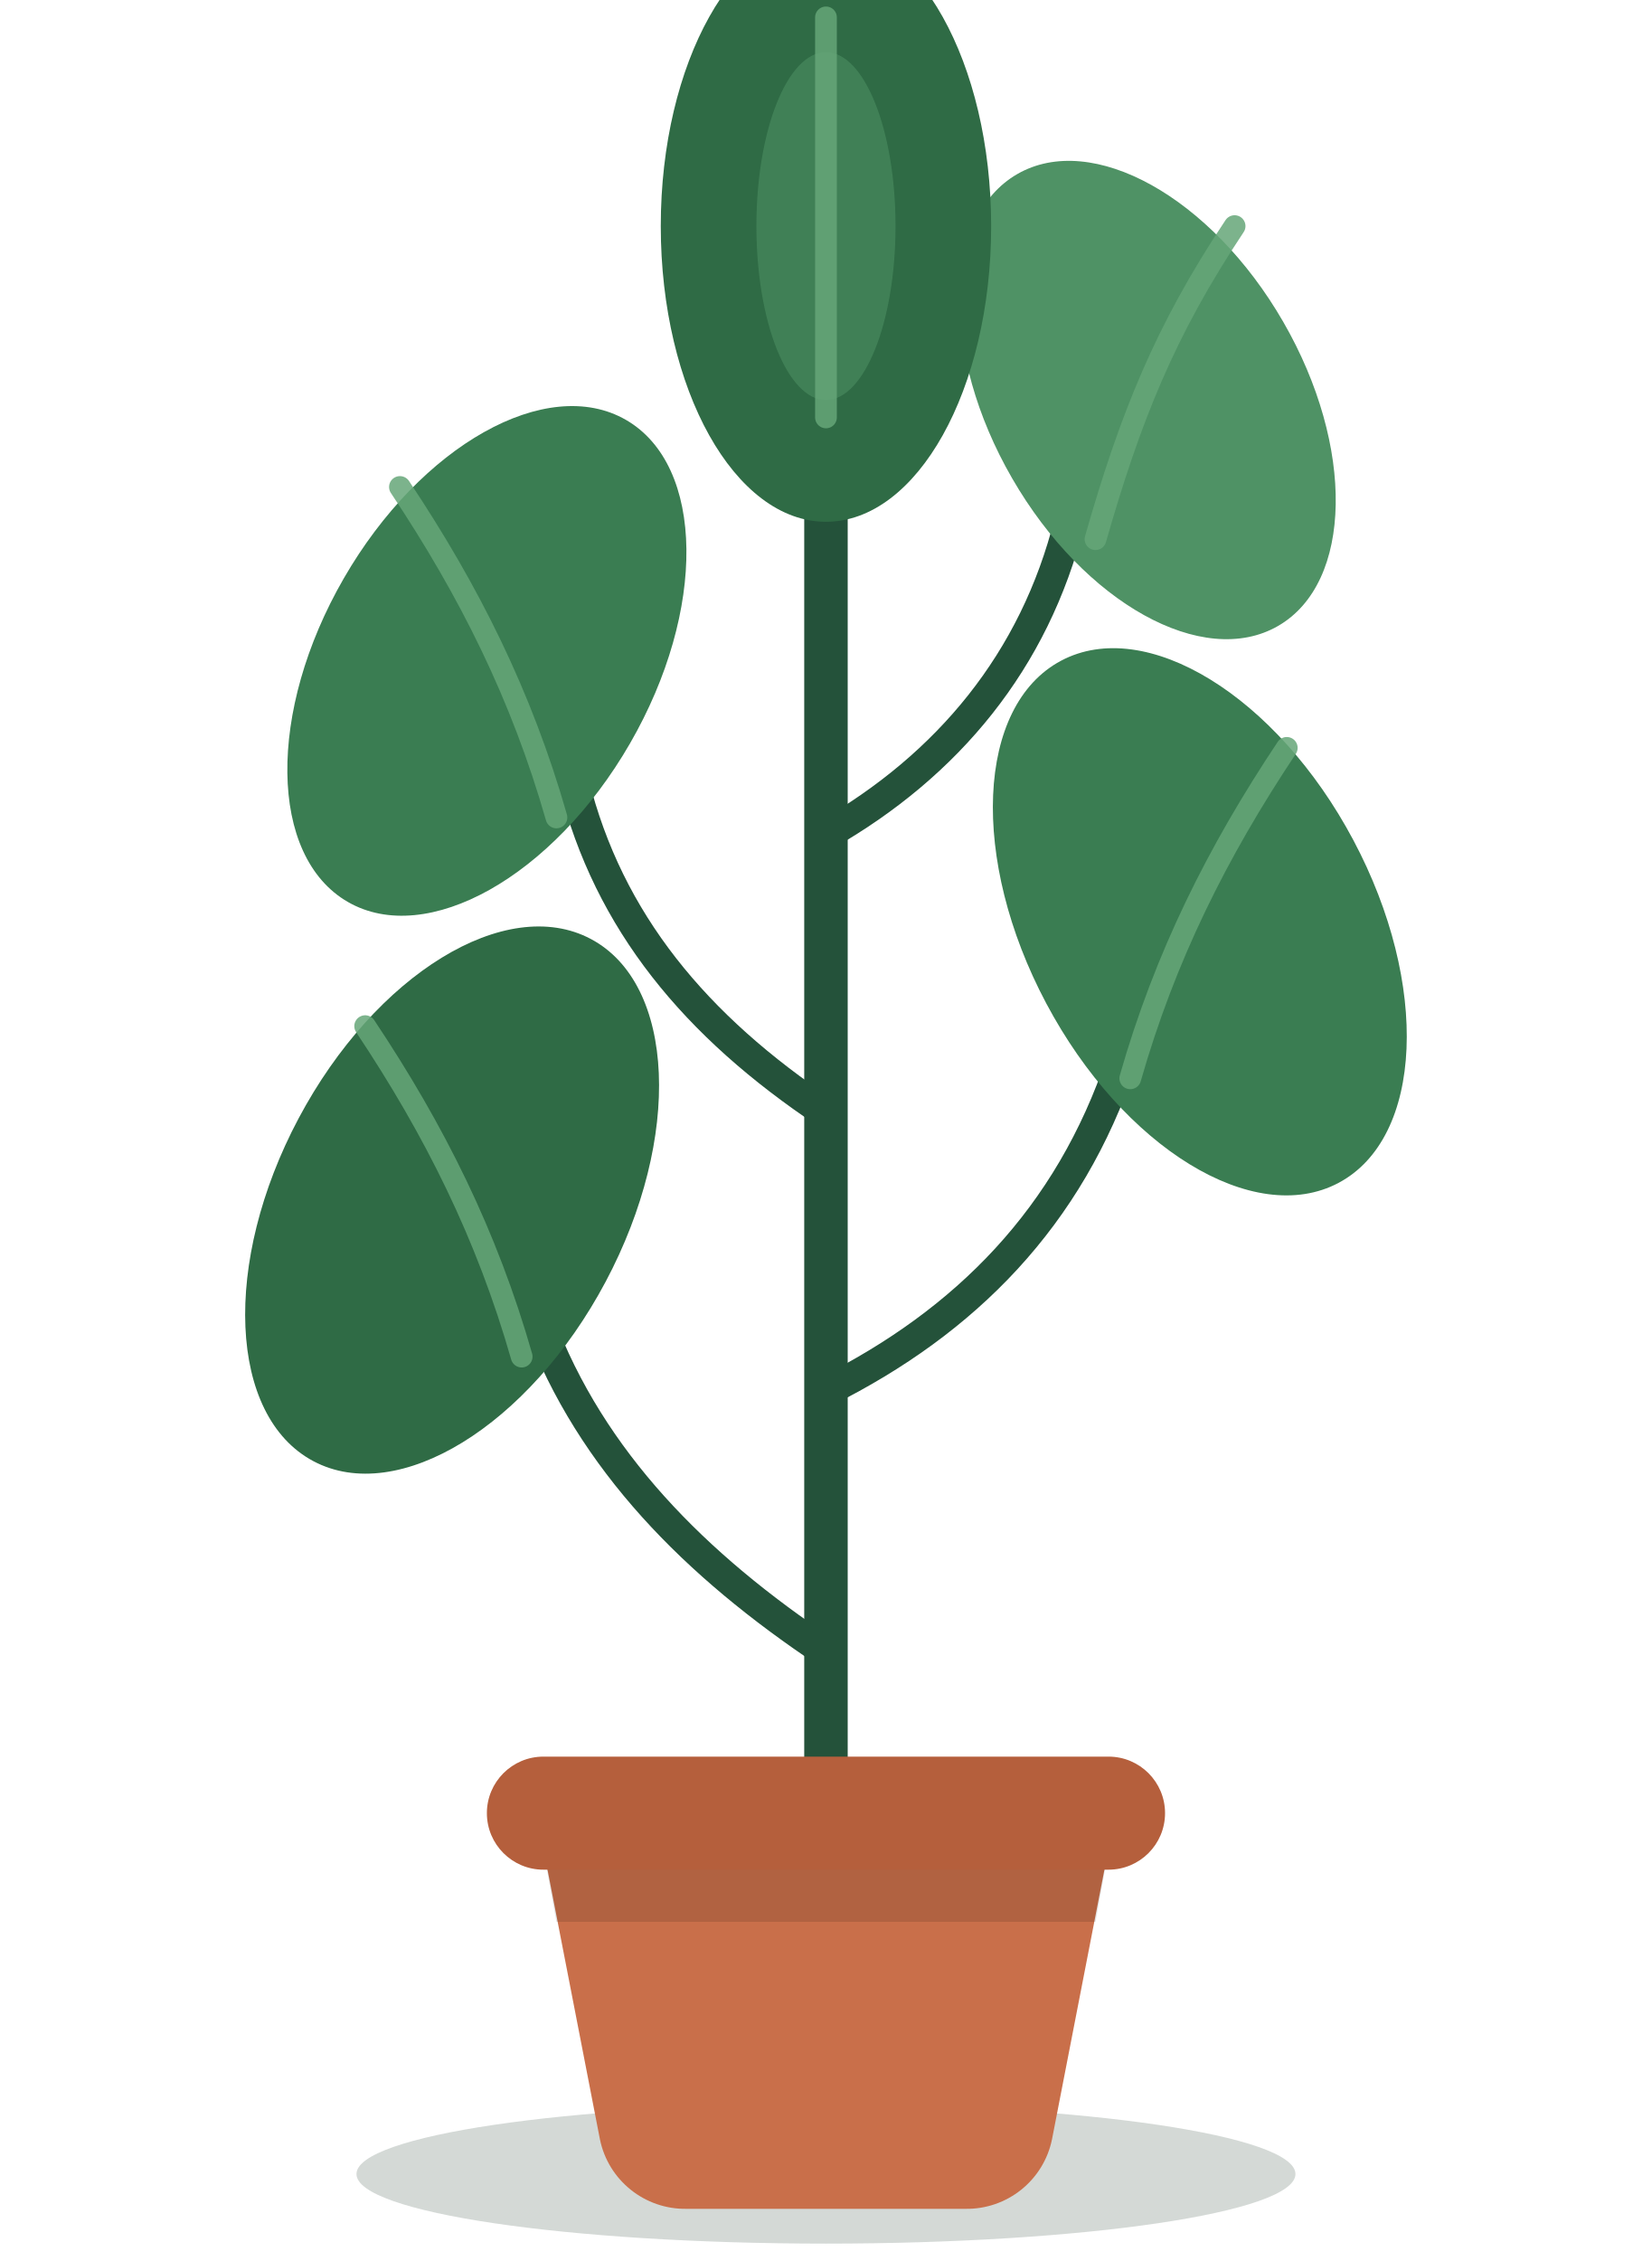
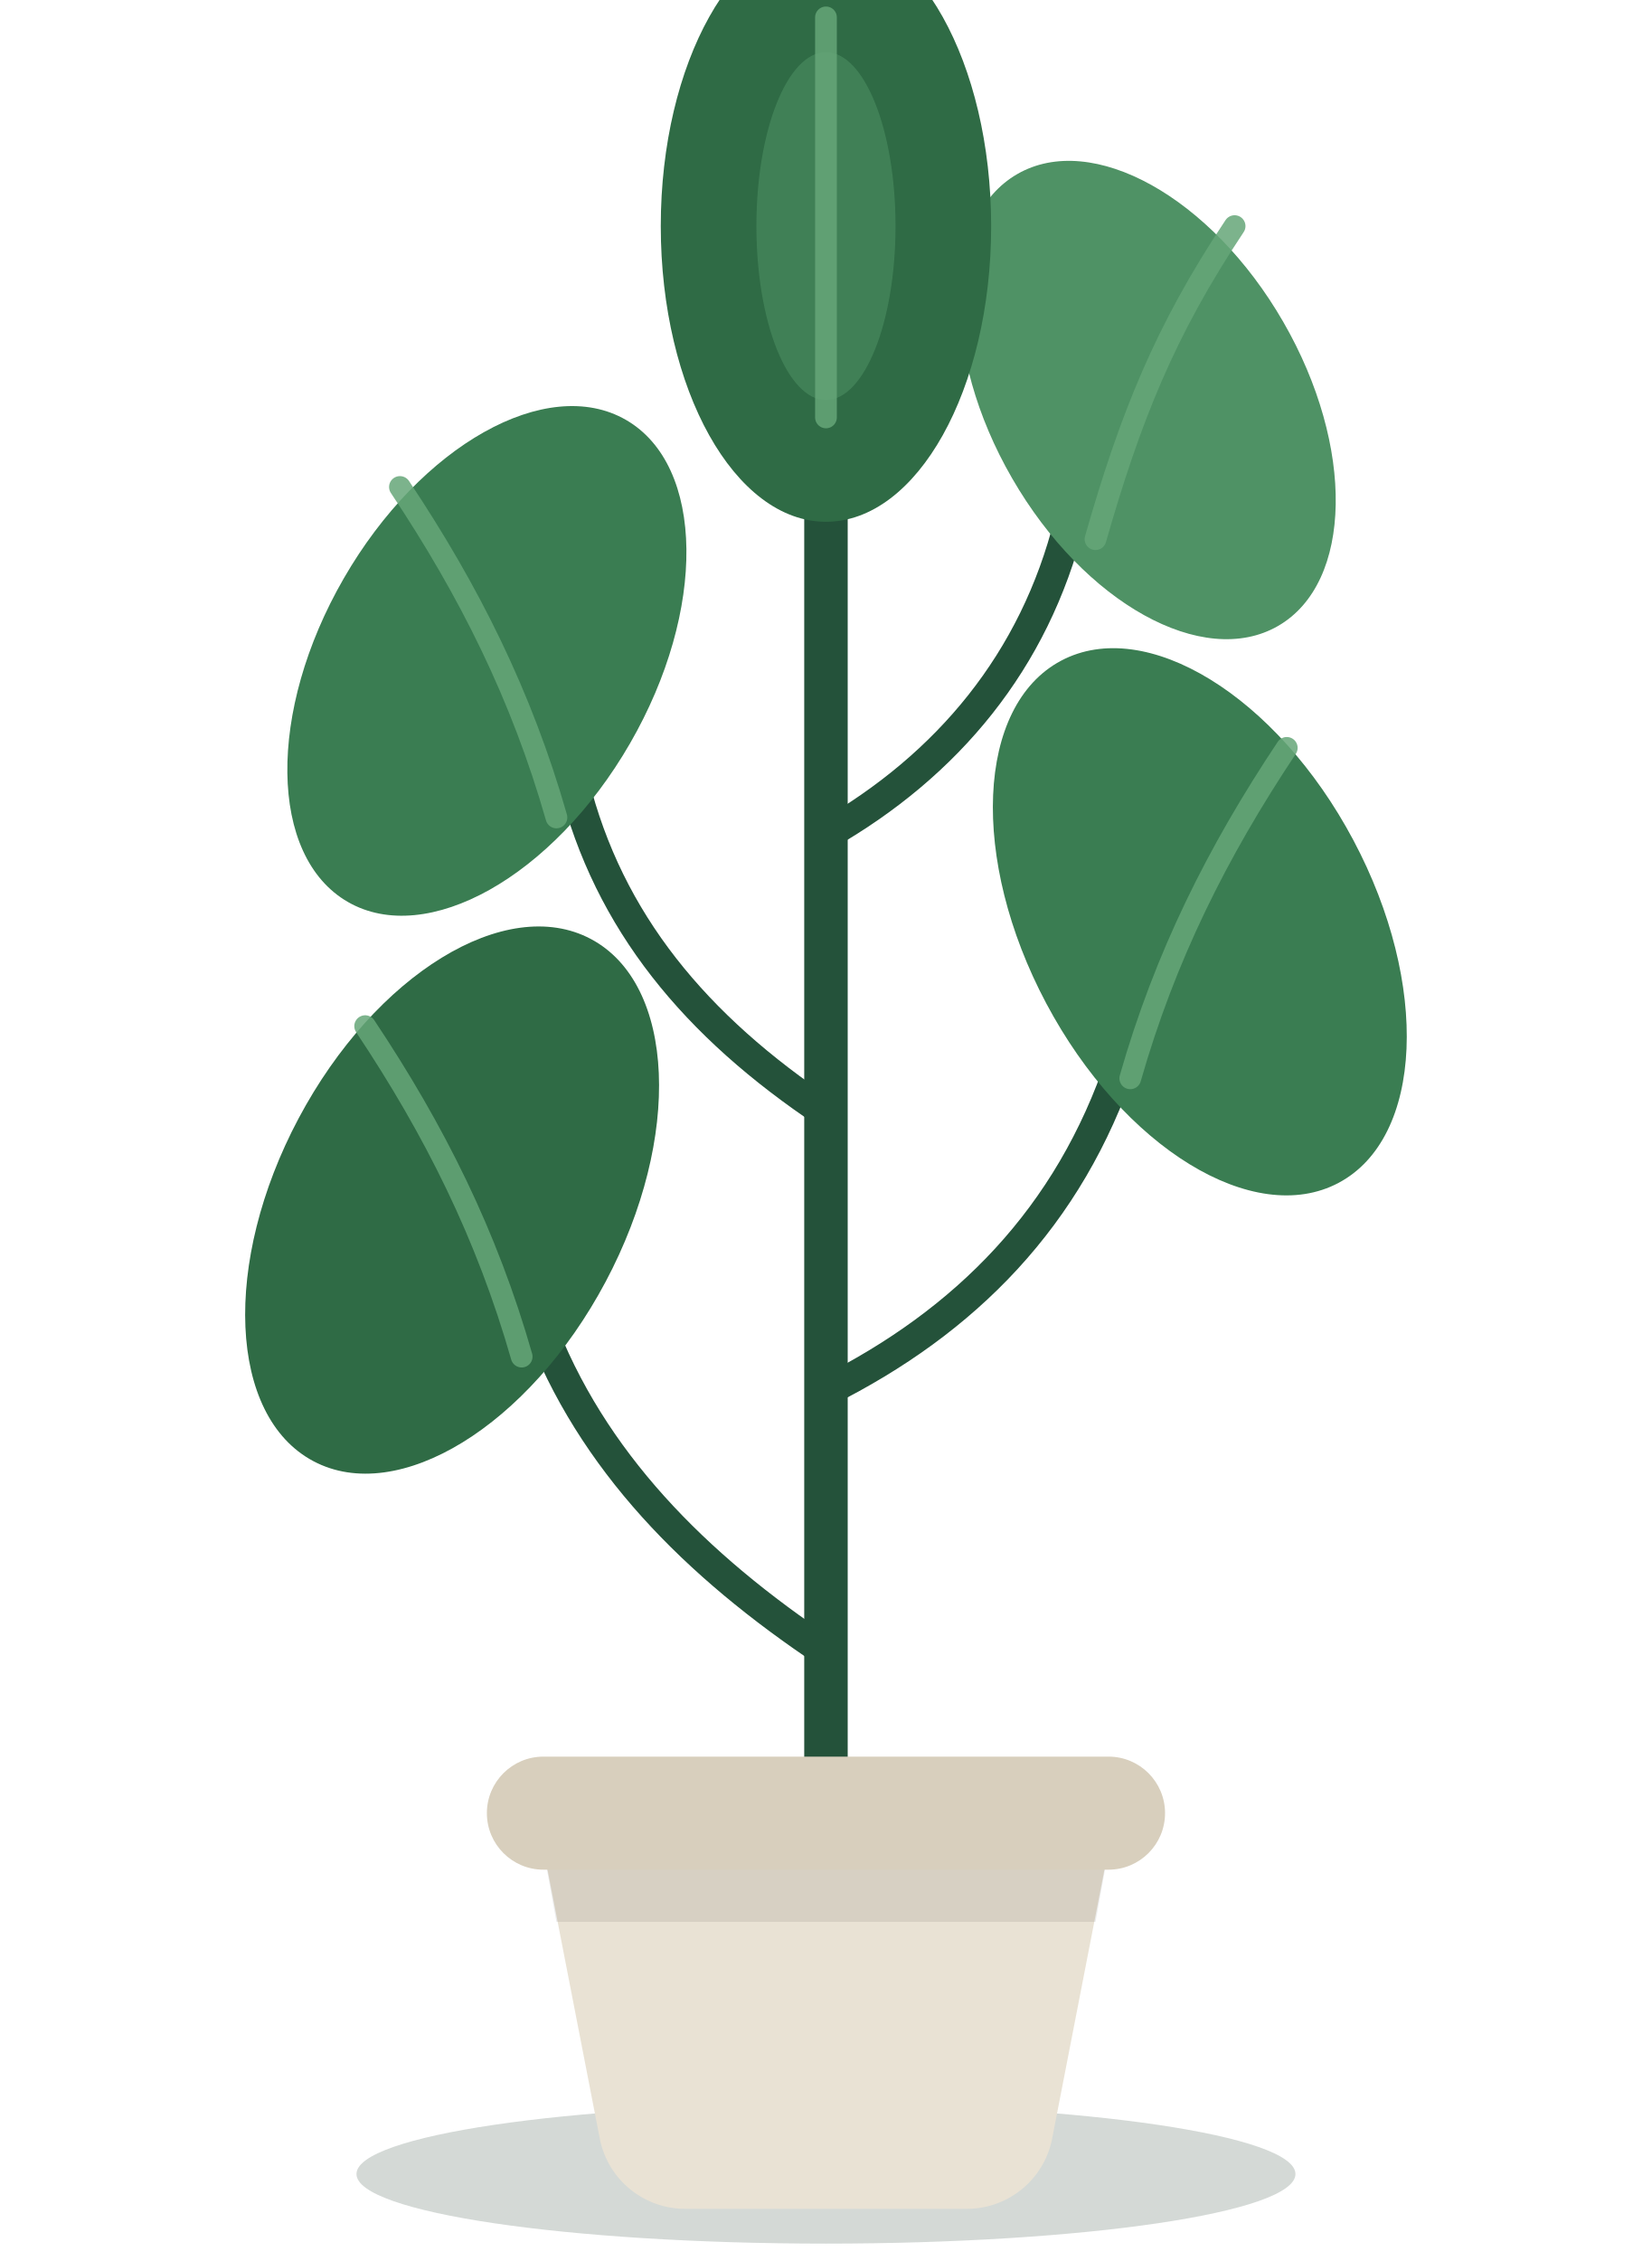
<svg xmlns="http://www.w3.org/2000/svg" viewBox="0 0 190 260" width="190" height="260">
  <ellipse cx="95" cy="250" rx="54" ry="8" fill="rgba(20,48,31,.18)" />
  <path d="M95 212C95 160 95 100 95 44" stroke="#24523a" stroke-width="5" fill="none" stroke-linecap="round" />
  <g stroke="#24523a" stroke-width="3.5" fill="none" stroke-linecap="round">
    <path d="M95 190C80 180 68 168 62 152" />
    <path d="M95 160c16-8 28-20 34-38" />
    <path d="M95 128C80 118 70 106 66 90" />
    <path d="M95 96c14-8 24-20 28-36" />
  </g>
  <g>
    <ellipse cx="52" cy="138" rx="20" ry="34" transform="rotate(28 52 138)" fill="#2f6b45" />
    <ellipse cx="138" cy="106" rx="20" ry="34" transform="rotate(-28 138 106)" fill="#3a7d52" />
    <ellipse cx="56" cy="76" rx="19" ry="32" transform="rotate(30 56 76)" fill="#3a7d52" />
    <ellipse cx="132" cy="46" rx="18" ry="30" transform="rotate(-30 132 46)" fill="#4f9265" />
    <ellipse cx="95" cy="26" rx="19" ry="34" fill="#2f6b45" />
    <ellipse cx="95" cy="26" rx="8" ry="20" fill="#4f9265" opacity=".55" />
  </g>
  <g stroke="#65a678" stroke-width="2.5" fill="none" stroke-linecap="round" opacity=".85">
    <path d="M42 118c8 12 14 24 18 38" />
    <path d="M148 86c-8 12-14 24-18 38" />
    <path d="M46 56c8 12 14 24 18 38" />
    <path d="M142 26c-8 12-12 22-16 36" />
    <path d="M95 2v46" />
  </g>
-   <path d="M62 210h66l-7 36a10 10 0 0 1-10 8H79a10 10 0 0 1-10-8l-7-36Z" fill="#c96f4a" />
-   <path d="M62 210h66l-2 11H64l-2-11Z" fill="rgba(0,0,0,.12)" />
-   <rect x="56" y="202" width="78" height="13" rx="6.5" fill="#b55f3c" />
+   <path d="M62 210h66l-7 36a10 10 0 0 1-10 8H79a10 10 0 0 1-10-8l-7-36Z" fill="#e9e2d4" />
+   <path d="M62 210h66l-2 11H64l-2-11Z" fill="rgba(0,0,0,.08)" />
+   <rect x="56" y="202" width="78" height="13" rx="6.5" fill="#d8cfbd" />
</svg>
